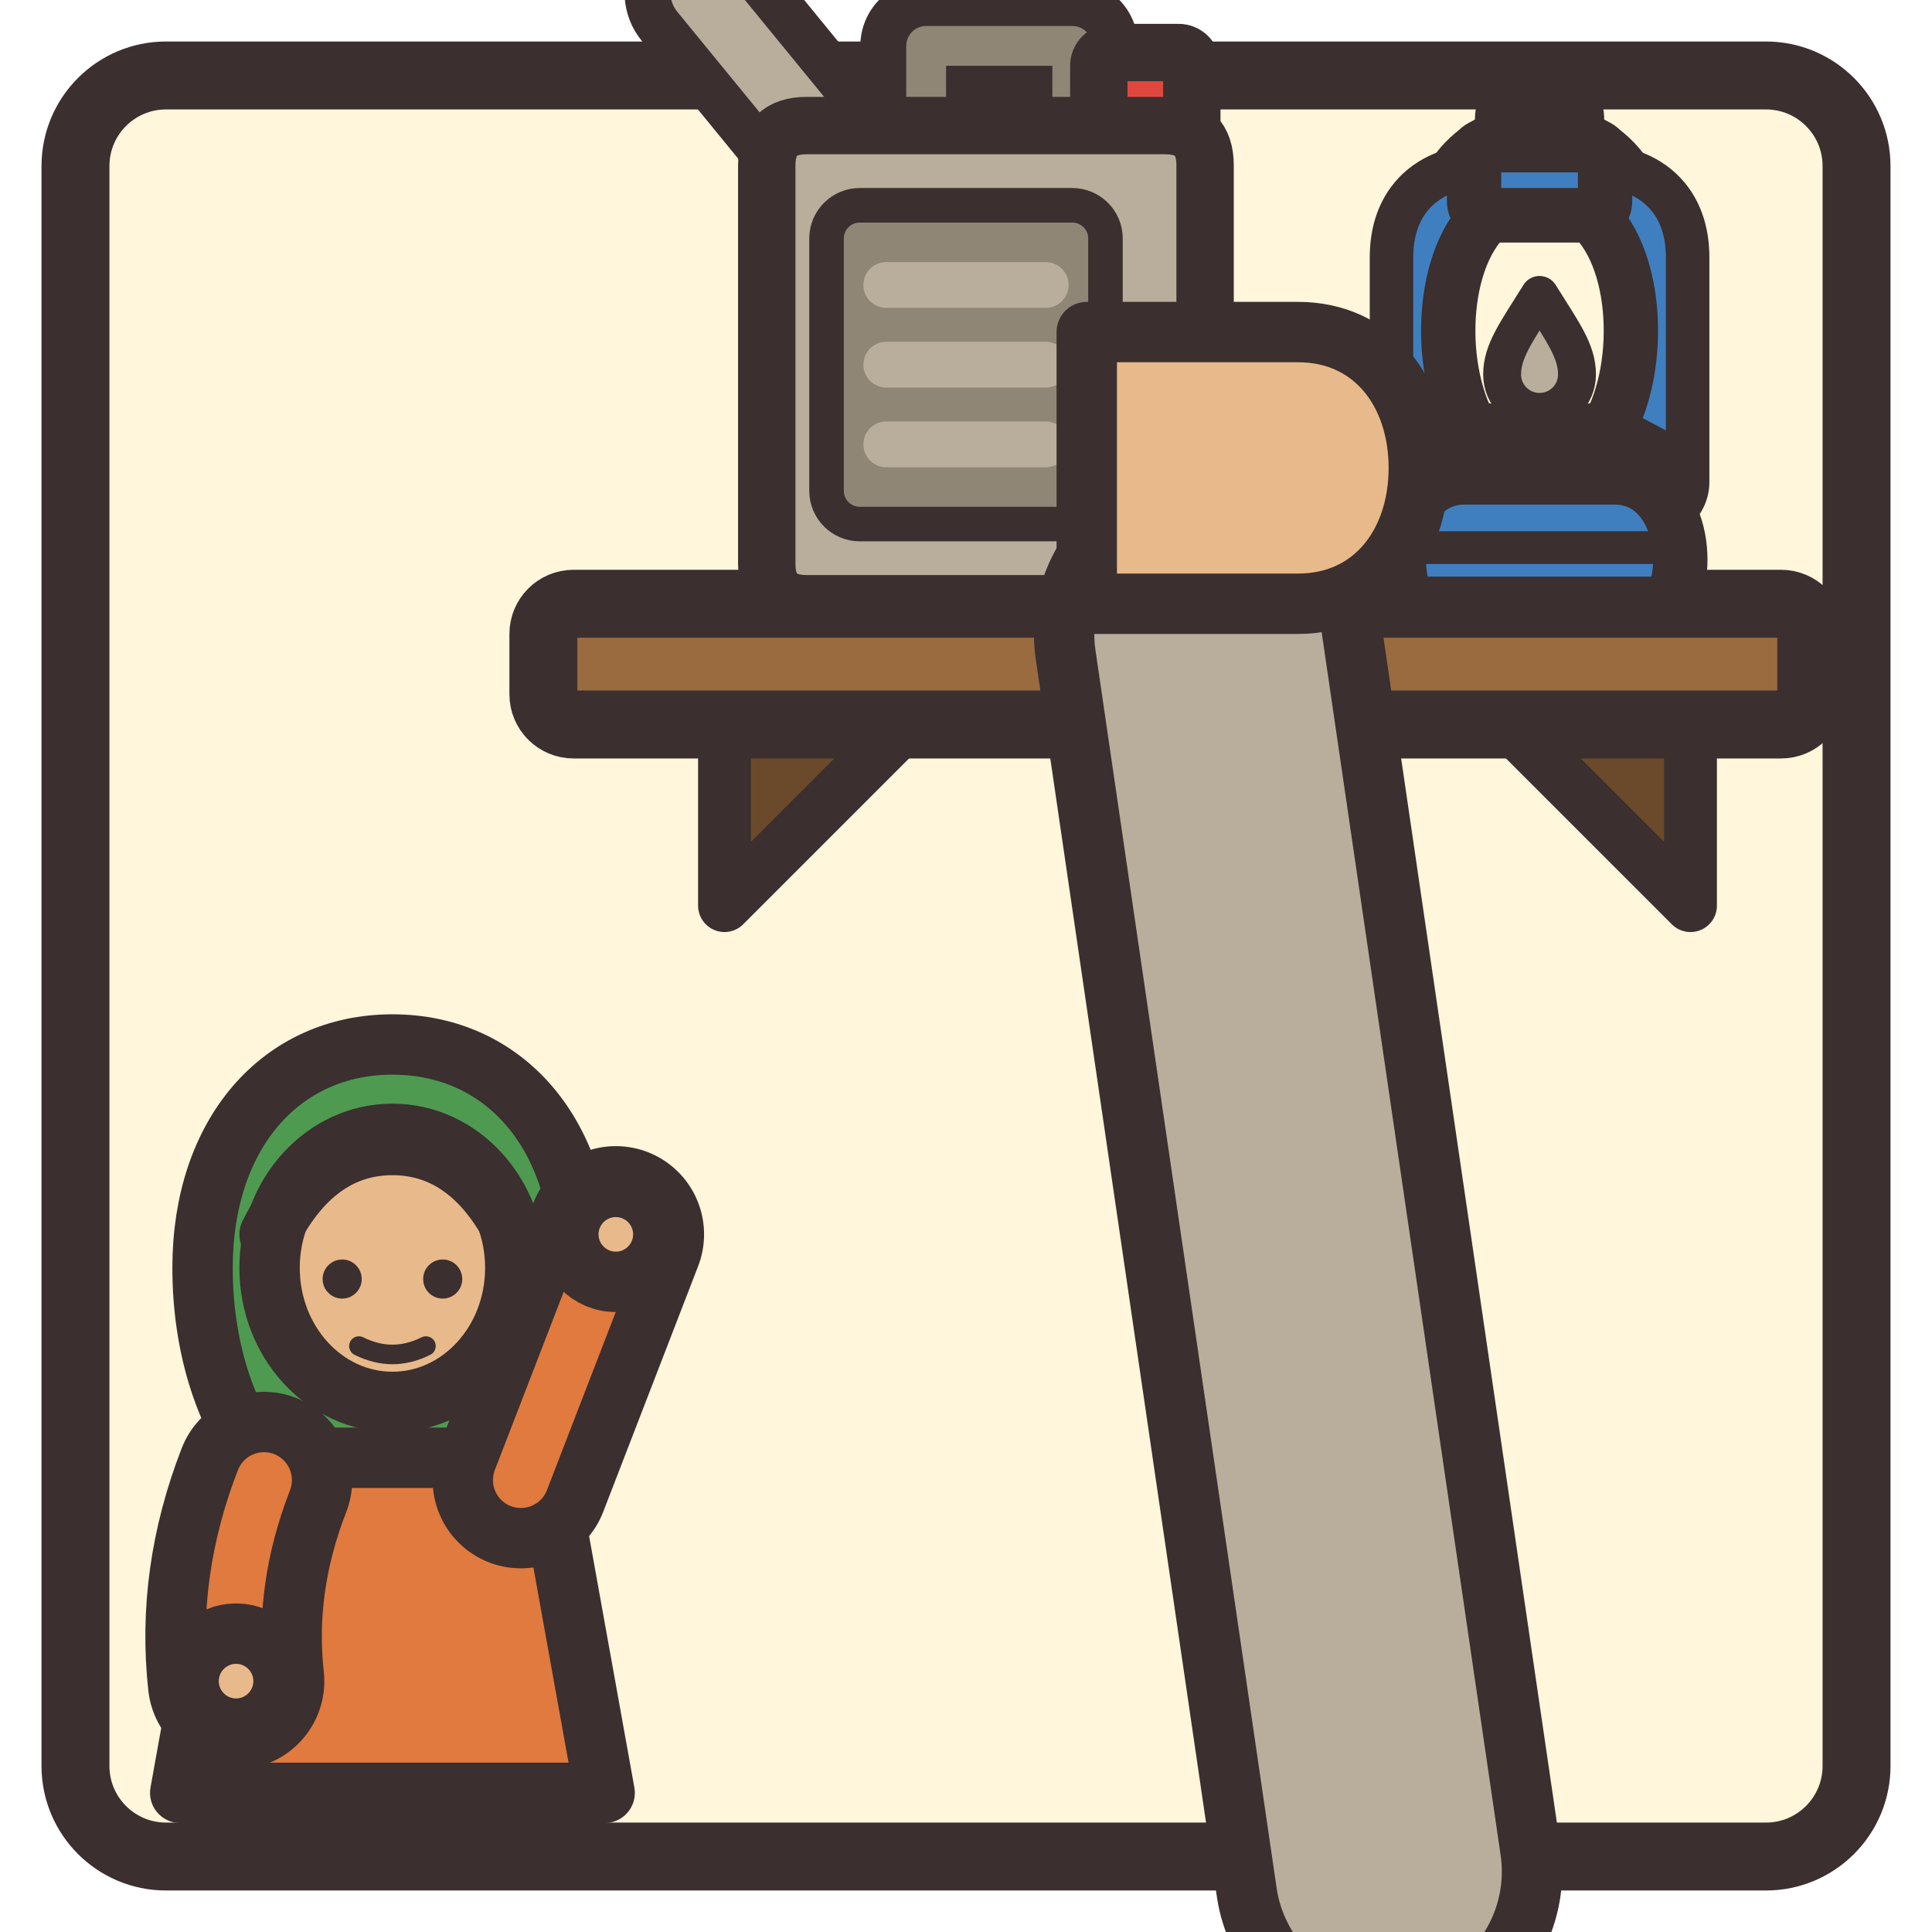
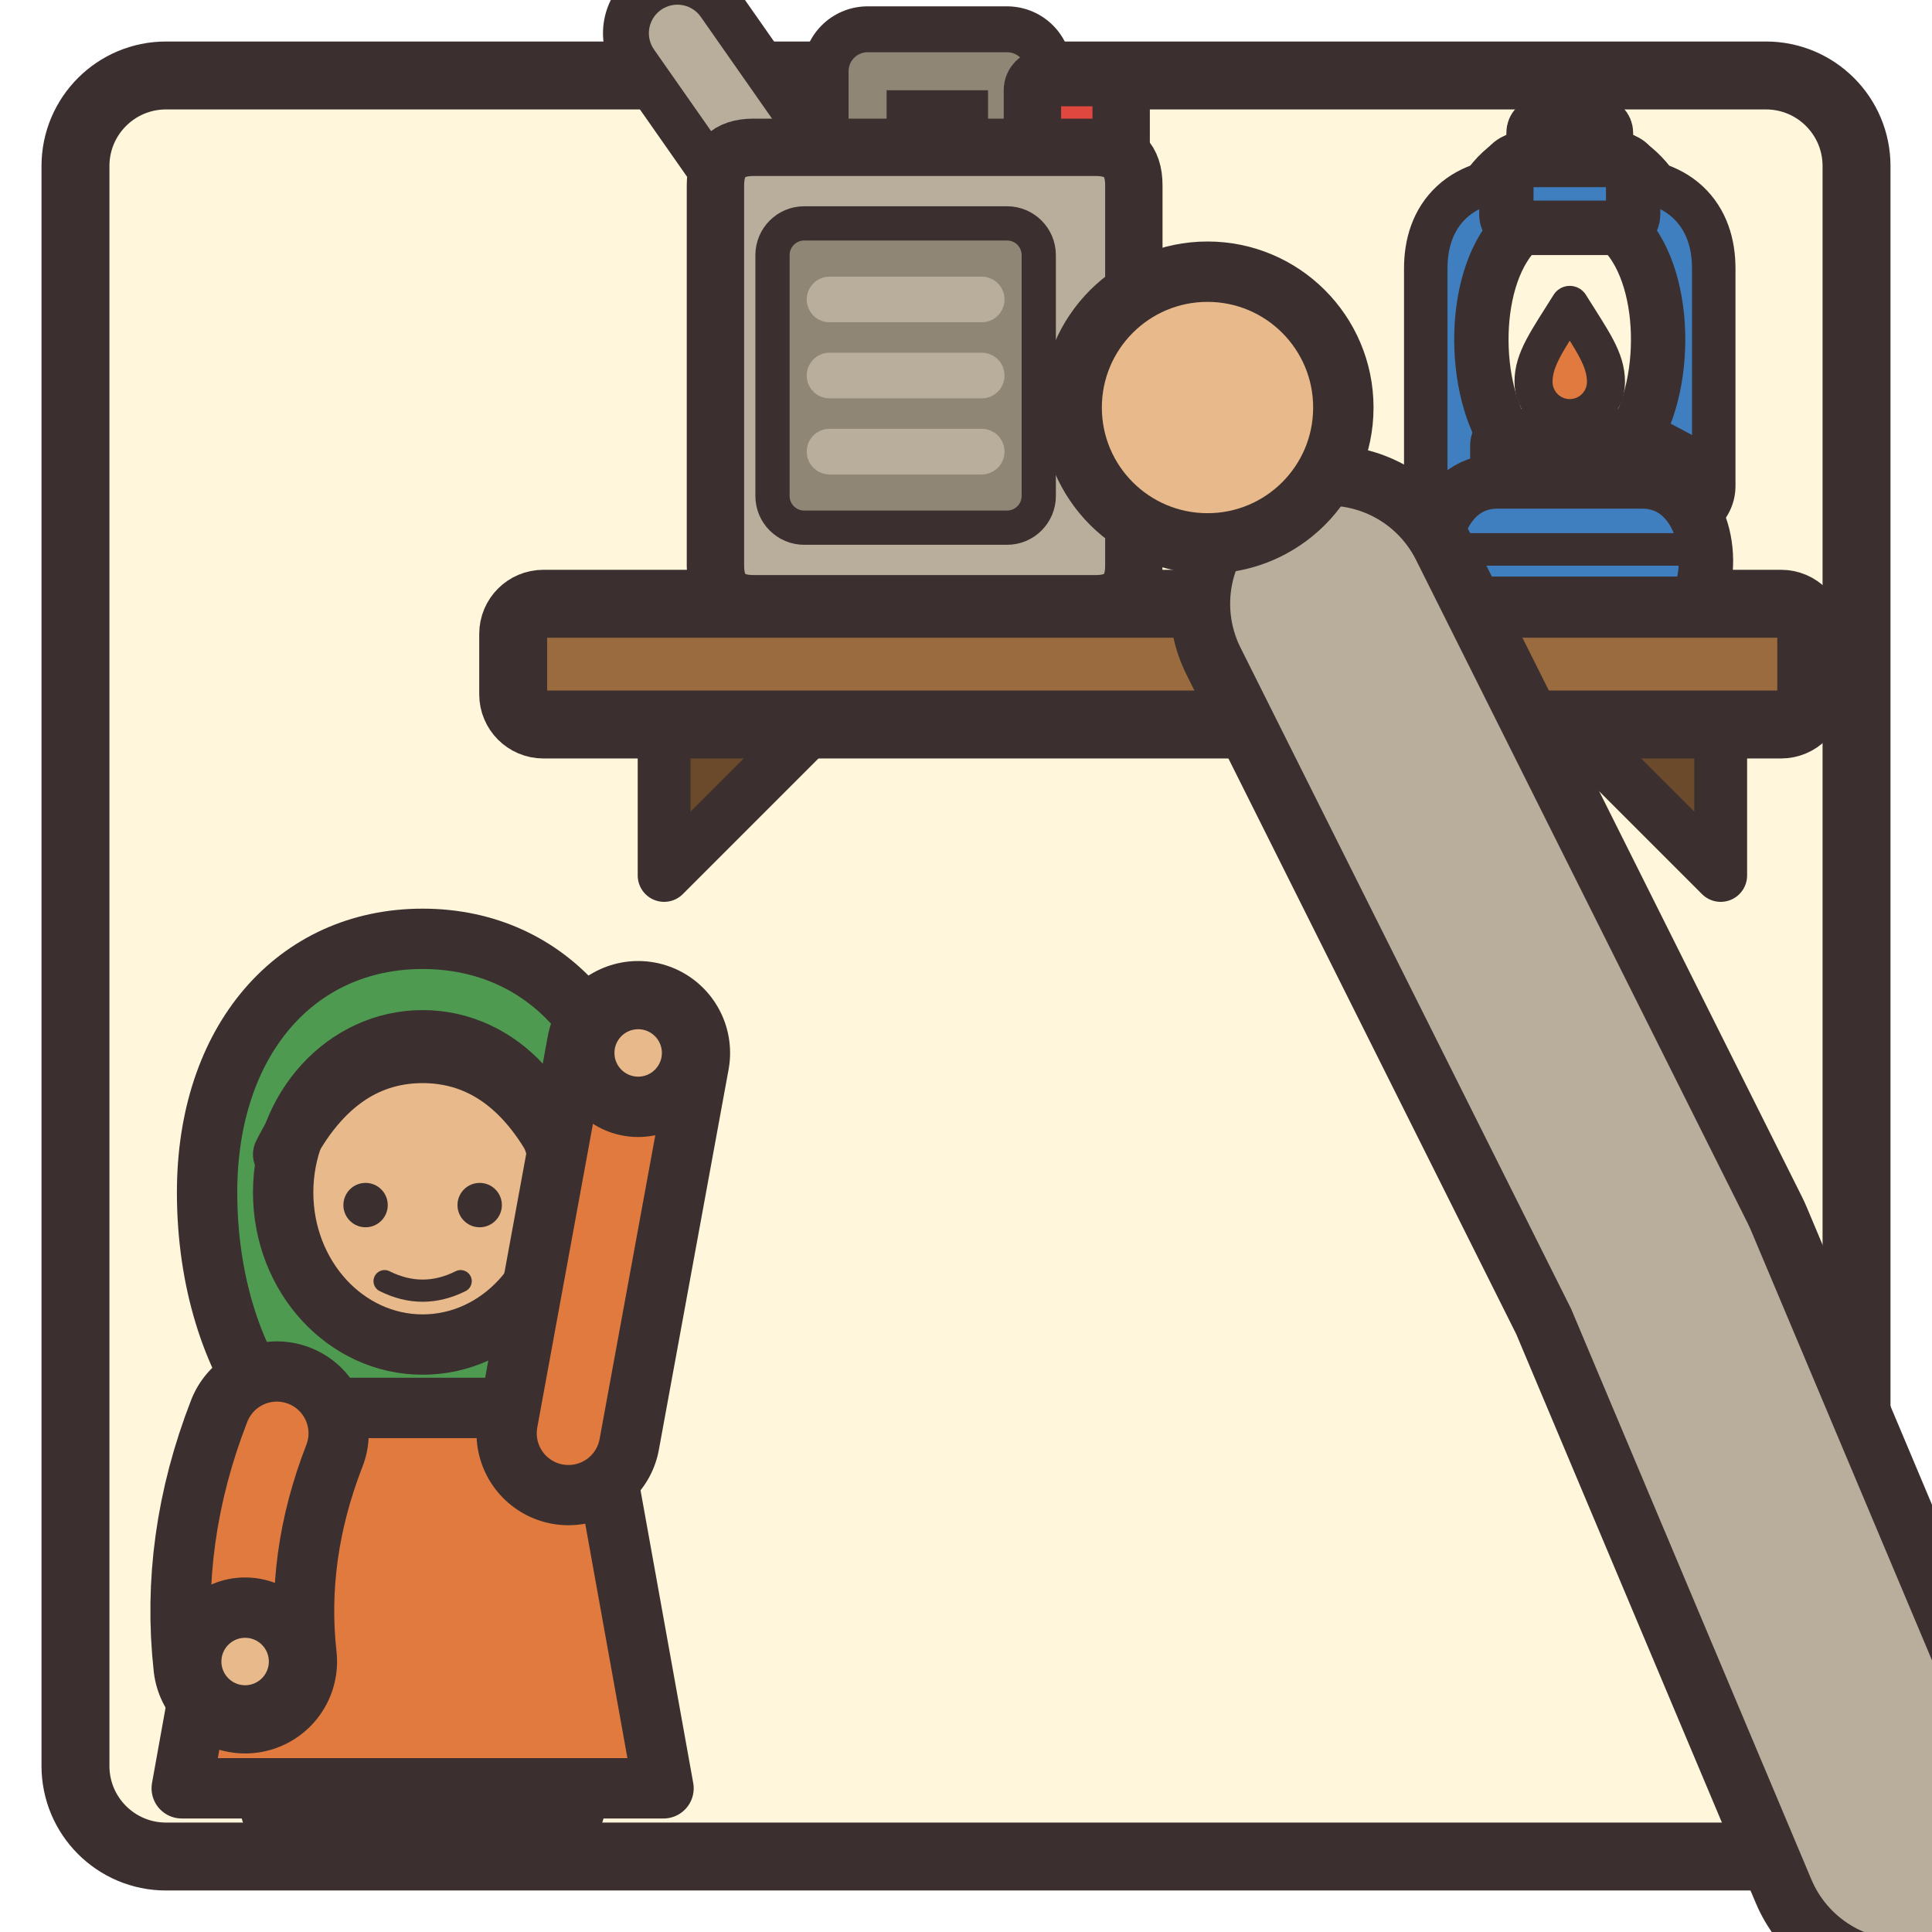
<svg xmlns="http://www.w3.org/2000/svg" viewBox="0 0 128 128">
  <g stroke="#3b2f2f" stroke-width="4.5" stroke-linejoin="round" stroke-linecap="round">
    <rect x="5" y="5" width="118" height="118" rx="6" fill="#fff6dc" />
-     <path d="M48 46v14l14-14zM112 46v14l-14-14z" fill="#6b4a2b" stroke-width="3.5" />
-     <rect x="36" y="40" width="84" height="8" rx="2" fill="#9a6b3f" />
+     <path d="M44 46v12l12-12zM114 46v12l-12-12z" fill="#6b4a2b" stroke-width="3.5" />
+     <rect x="34" y="40" width="86" height="8" rx="2" fill="#9a6b3f" />
  </g>
-   <g transform="translate(102 40) scale(0.31)" stroke="#3b2f2f" stroke-width="11.61" stroke-linejoin="round" stroke-linecap="round">
-     <path d="M-24 -70C-30 -114 30 -114 24 -70" fill="none" stroke-width="8.1" />
-     <path d="M-24 -26V-74Q-24 -86 -11 -86" fill="none" stroke="#3b2f2f" stroke-width="24.581" />
+   <g transform="translate(104 40) scale(0.3)" stroke="#3b2f2f" stroke-width="12.00" stroke-linejoin="round" stroke-linecap="round">
+     <path d="M-24 -70C-30 -114 30 -114 24 -70" fill="none" stroke-width="8.4" />
+     <path d="M-24 -26V-74Q-24 -86 -11 -86" fill="none" stroke="#3b2f2f" stroke-width="25.2" />
    <path d="M-24 -26V-74Q-24 -86 -11 -86" fill="none" stroke="#3f7fbf" stroke-width="6" />
-     <path d="M24 -26V-74Q24 -86 11 -86" fill="none" stroke="#3b2f2f" stroke-width="24.581" />
+     <path d="M24 -26V-74Q24 -86 11 -86" fill="none" stroke="#3b2f2f" stroke-width="25.2" />
    <path d="M24 -26V-74Q24 -86 11 -86" fill="none" stroke="#3f7fbf" stroke-width="6" />
    <rect x="-8" y="-106" width="16" height="10" rx="2" fill="#b9ae9b" />
    <rect x="-14" y="-98" width="28" height="15" rx="3" fill="#3f7fbf" />
    <path d="M-11 -83C-22 -73 -22 -47 -13 -35H13C22 -47 22 -73 11 -83z" fill="#fff6dc" />
-     <path d="M0 -66c5 8 8 12 8 17a8 8 0 0 1-16 0c0-5 3-9 8-17z" fill="#b9ae9b" stroke-width="8.1" />
+     <path d="M0 -66c5 8 8 12 8 17a8 8 0 0 1-16 0c0-5 3-9 8-17z" fill="#e07a3f" stroke-width="8.4" />
    <rect x="-16" y="-37" width="32" height="10" rx="2" fill="#b9ae9b" />
    <rect x="15" y="-33" width="13" height="9" rx="2" fill="#b9ae9b" transform="rotate(28 21 -28)" />
    <path d="M-28 0C-33 -10 -29 -27 -16 -27H16C29 -27 33 -10 28 0z" fill="#3f7fbf" />
-     <path d="M-29 -12H29" fill="none" stroke-width="7.0" />
+     <path d="M-29 -12H29" fill="none" stroke-width="7.2" />
  </g>
-   <g transform="translate(64 40) scale(0.44)" stroke="#3b2f2f" stroke-width="8.64" stroke-linejoin="round" stroke-linecap="round">
-     <path d="M-22 -70L-40 -92" fill="none" stroke="#3b2f2f" stroke-width="22.818" />
-     <path d="M-22 -70L-40 -92" fill="none" stroke="#b9ae9b" stroke-width="9" />
-     <path d="M-6 -72v-12h22v12" fill="none" stroke="#3b2f2f" stroke-width="19.818" />
+   <g transform="translate(60 40) scale(0.42)" stroke="#3b2f2f" stroke-width="9.05" stroke-linejoin="round" stroke-linecap="round">
+     <path d="M-22 -70L-36 -90" fill="none" stroke="#3b2f2f" stroke-width="23.476" />
+     <path d="M-22 -70L-36 -90" fill="none" stroke="#b9ae9b" stroke-width="9" />
+     <path d="M-6 -72v-12h22v12" fill="none" stroke="#3b2f2f" stroke-width="20.476" />
    <path d="M-6 -72v-12h22v12" fill="none" stroke="#8f8676" stroke-width="6" />
    <rect x="20" y="-83" width="14" height="12" rx="2" fill="#e0483f" />
    <path d="M-30 -66c0-4 2-6 6-6h54c4 0 6 2 6 6v24l-5 8l5 8v20c0 4-2 6-6 6h-54c-4 0-6-2-6-6z" fill="#b9ae9b" />
-     <rect x="-21" y="-60" width="42" height="48" rx="5" fill="#8f8676" stroke-width="5.2" />
-     <path d="M-12 -36h24M-12 -24h24M-12 -48h24" fill="none" stroke="#b9ae9b" stroke-width="6.9" />
+     <rect x="-21" y="-60" width="42" height="48" rx="5" fill="#8f8676" stroke-width="5.4" />
+     <path d="M-12 -36h24M-12 -24h24M-12 -48h24" fill="none" stroke="#b9ae9b" stroke-width="7.2" />
  </g>
  <g stroke="#3b2f2f" stroke-width="4" stroke-linejoin="round" stroke-linecap="round">
-     <path d="M92 124L80 42" fill="none" stroke="#3b2f2f" stroke-width="23" />
-     <path d="M92 124L80 42" fill="none" stroke="#b9ae9b" stroke-width="15" />
-     <path d="M72 22h14c5 0 8 4 8 9s-3 9-8 9H72z" fill="#e8b98a" stroke-width="4" />
+     <path d="M126 122L110 84L88 40" fill="none" stroke="#3b2f2f" stroke-width="21" />
+     <path d="M126 122L110 84L88 40" fill="none" stroke="#b9ae9b" stroke-width="13" />
+     <circle cx="80" cy="27" r="9" fill="#e8b98a" stroke-width="4" />
  </g>
-   <g transform="translate(26 121) scale(0.37)" stroke="#3b2f2f" stroke-width="10.81" stroke-linejoin="round" stroke-linecap="round">
+   <g transform="translate(28 121) scale(0.42)" stroke="#3b2f2f" stroke-width="9.52" stroke-linejoin="round" stroke-linecap="round">
    <ellipse cx="-13" cy="-3" rx="11" ry="5" fill="#6b4a2b" />
    <ellipse cx="13" cy="-3" rx="11" ry="5" fill="#6b4a2b" />
    <path d="M-17 -76C-26 -76 -28 -66 -29 -56L-38 -6H38L29 -56C28 -66 26 -76 17 -76z" fill="#e07a3f" />
    <g transform="translate(0 -100)">
      <path d="M-34 0c0-24 14-40 34-40s34 16 34 40c0 14-4 26-10 34h-48c-6-8-10-20-10-34z" fill="#4e9a51" />
      <ellipse cx="0" cy="0" rx="22" ry="24" fill="#e8b98a" />
      <path d="M-22 -6c6-12 14-16 22-16s16 4 22 16" fill="none" />
      <circle cx="-9" cy="2" r="3.5" fill="#3b2f2f" stroke="none" />
      <circle cx="9" cy="2" r="3.5" fill="#3b2f2f" stroke="none" />
      <path d="M-6 14c4 2 8 2 12 0" fill="none" stroke-width="3.5" />
    </g>
-     <path d="M23 -62L40 -106" fill="none" stroke-width="31.6" />
-     <path d="M23 -62L40 -106" fill="none" stroke-width="10" stroke="#e07a3f" />
-     <circle cx="40" cy="-106" r="8.5" fill="#e8b98a" />
-     <path d="M-23 -62Q-30 -44 -28 -26" fill="none" stroke-width="31.6" />
+     <path d="M23 -62L34 -122" fill="none" stroke-width="29.0" />
+     <path d="M23 -62L34 -122" fill="none" stroke-width="10" stroke="#e07a3f" />
+     <circle cx="34" cy="-122" r="8.5" fill="#e8b98a" />
+     <path d="M-23 -62Q-30 -44 -28 -26" fill="none" stroke-width="29.0" />
    <path d="M-23 -62Q-30 -44 -28 -26" fill="none" stroke-width="10" stroke="#e07a3f" />
    <circle cx="-28" cy="-26" r="8.5" fill="#e8b98a" />
  </g>
</svg>
